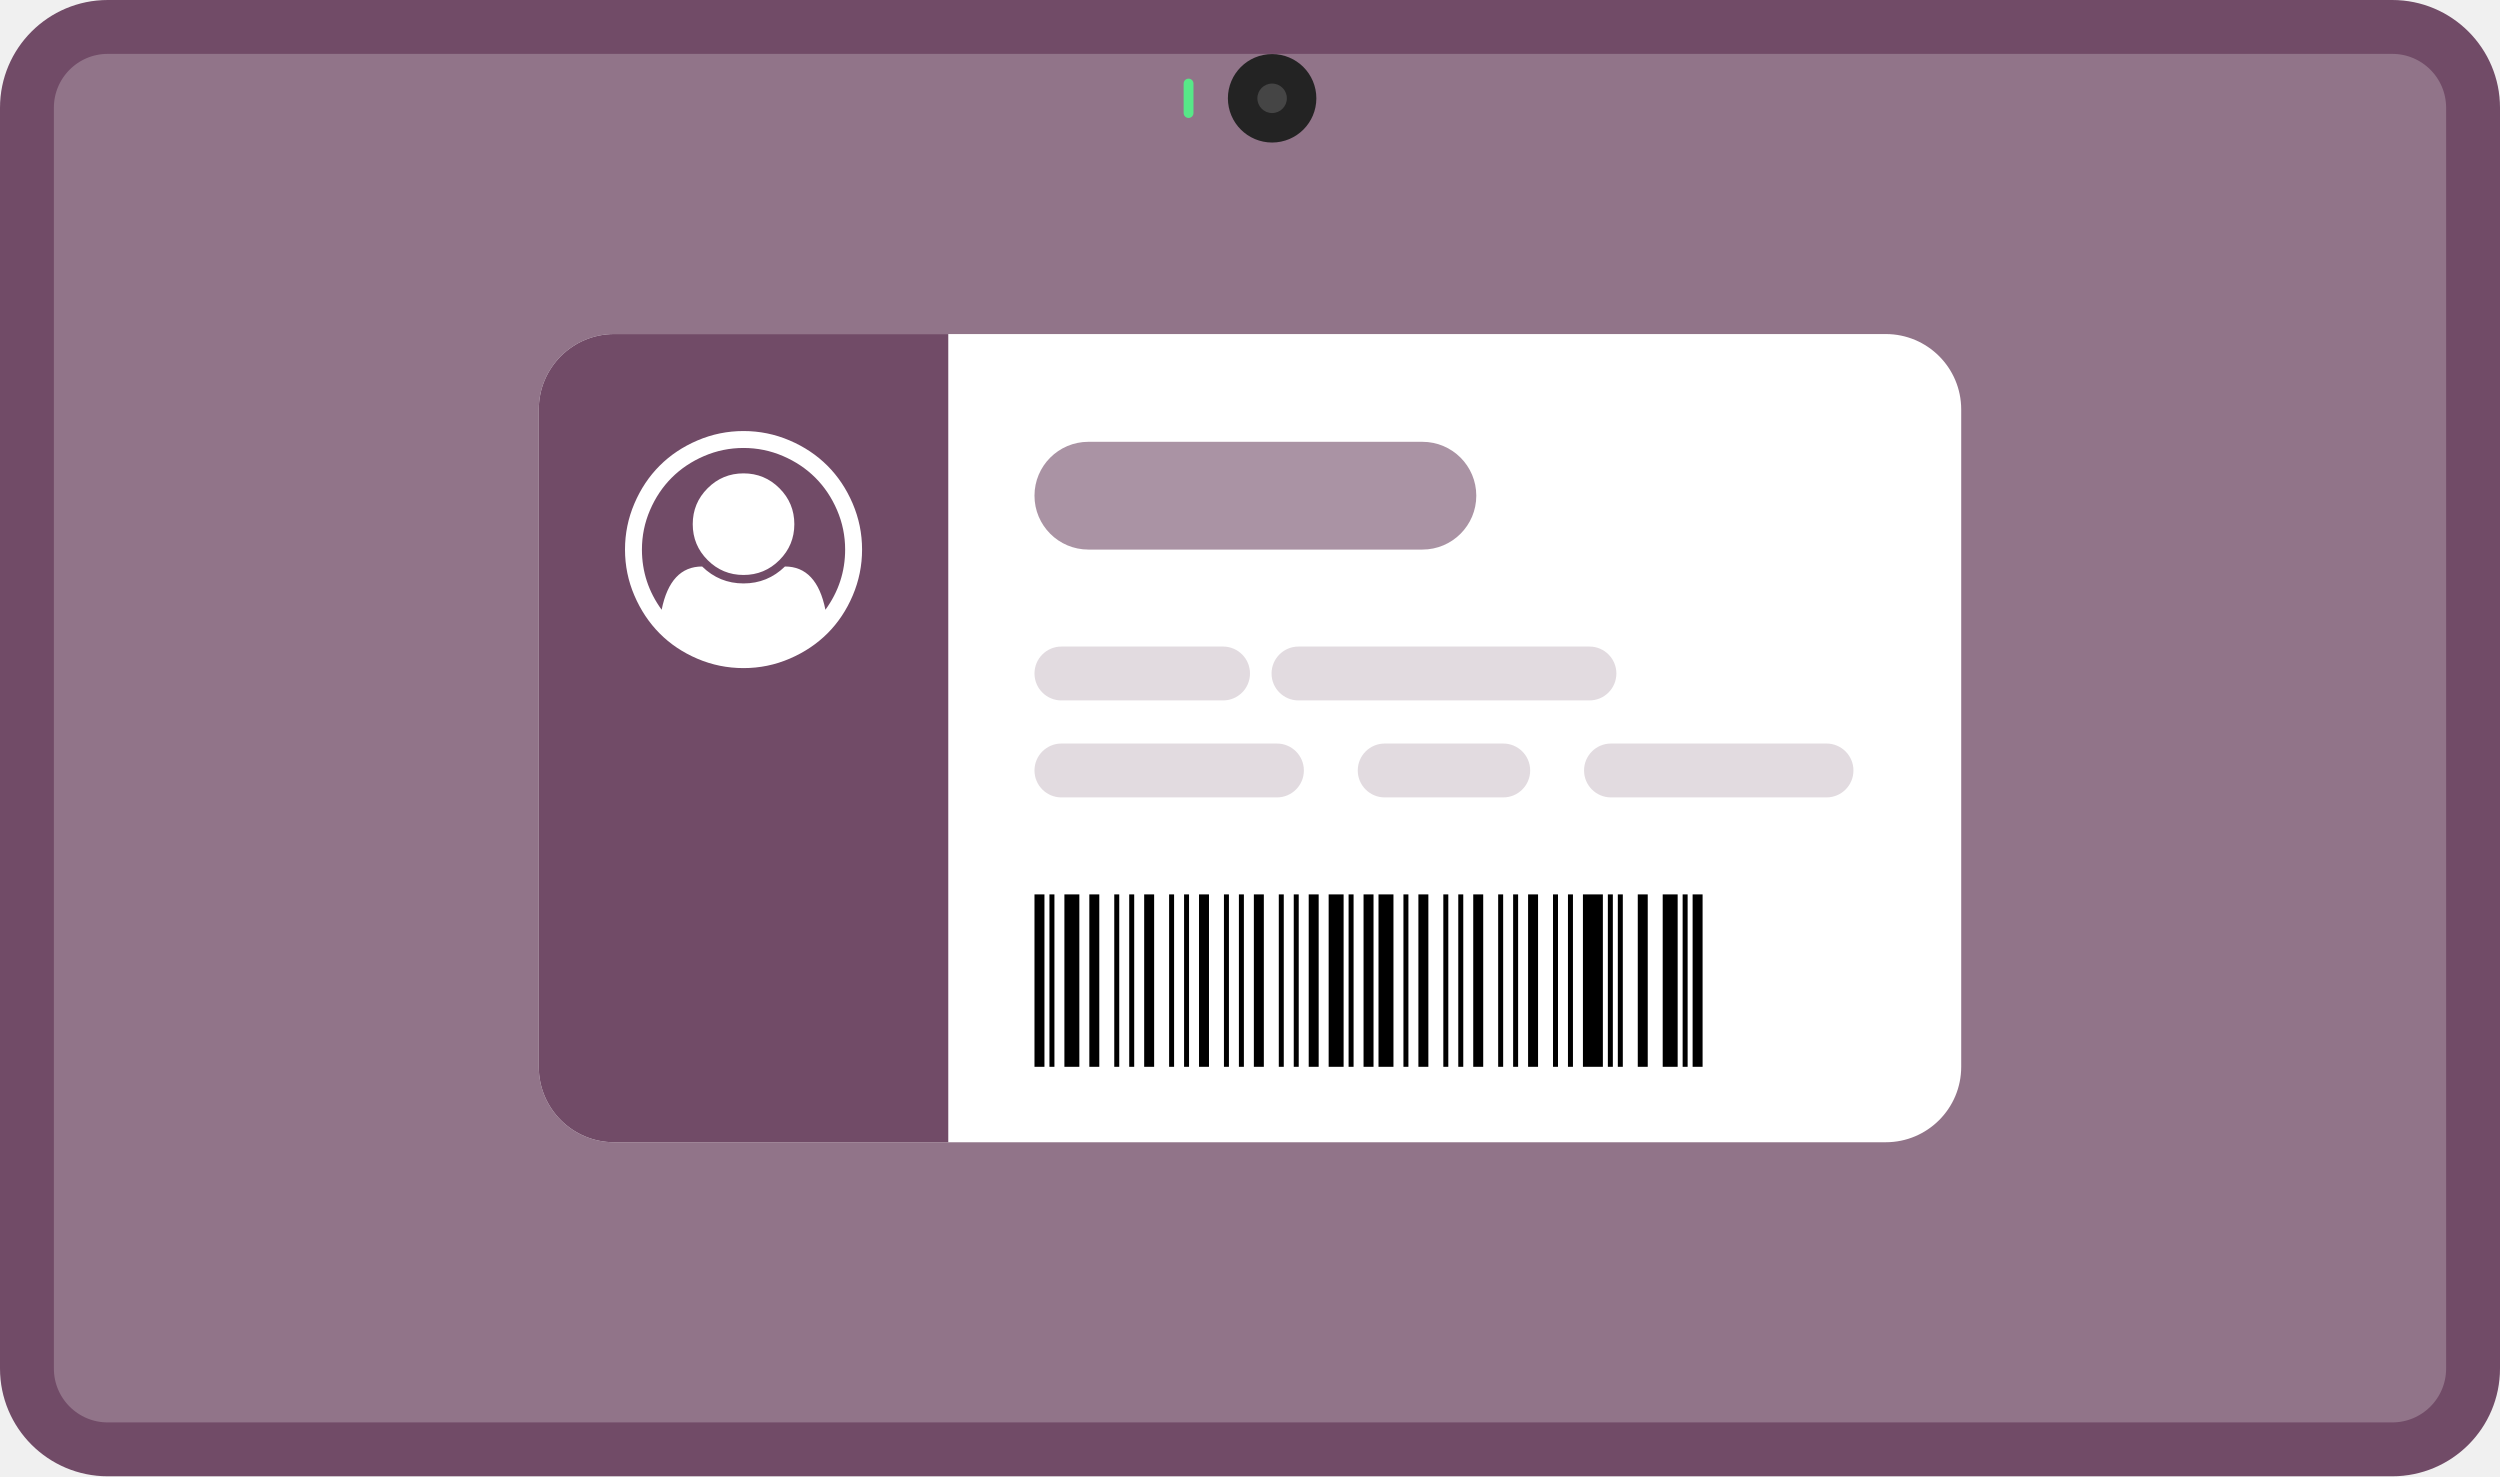
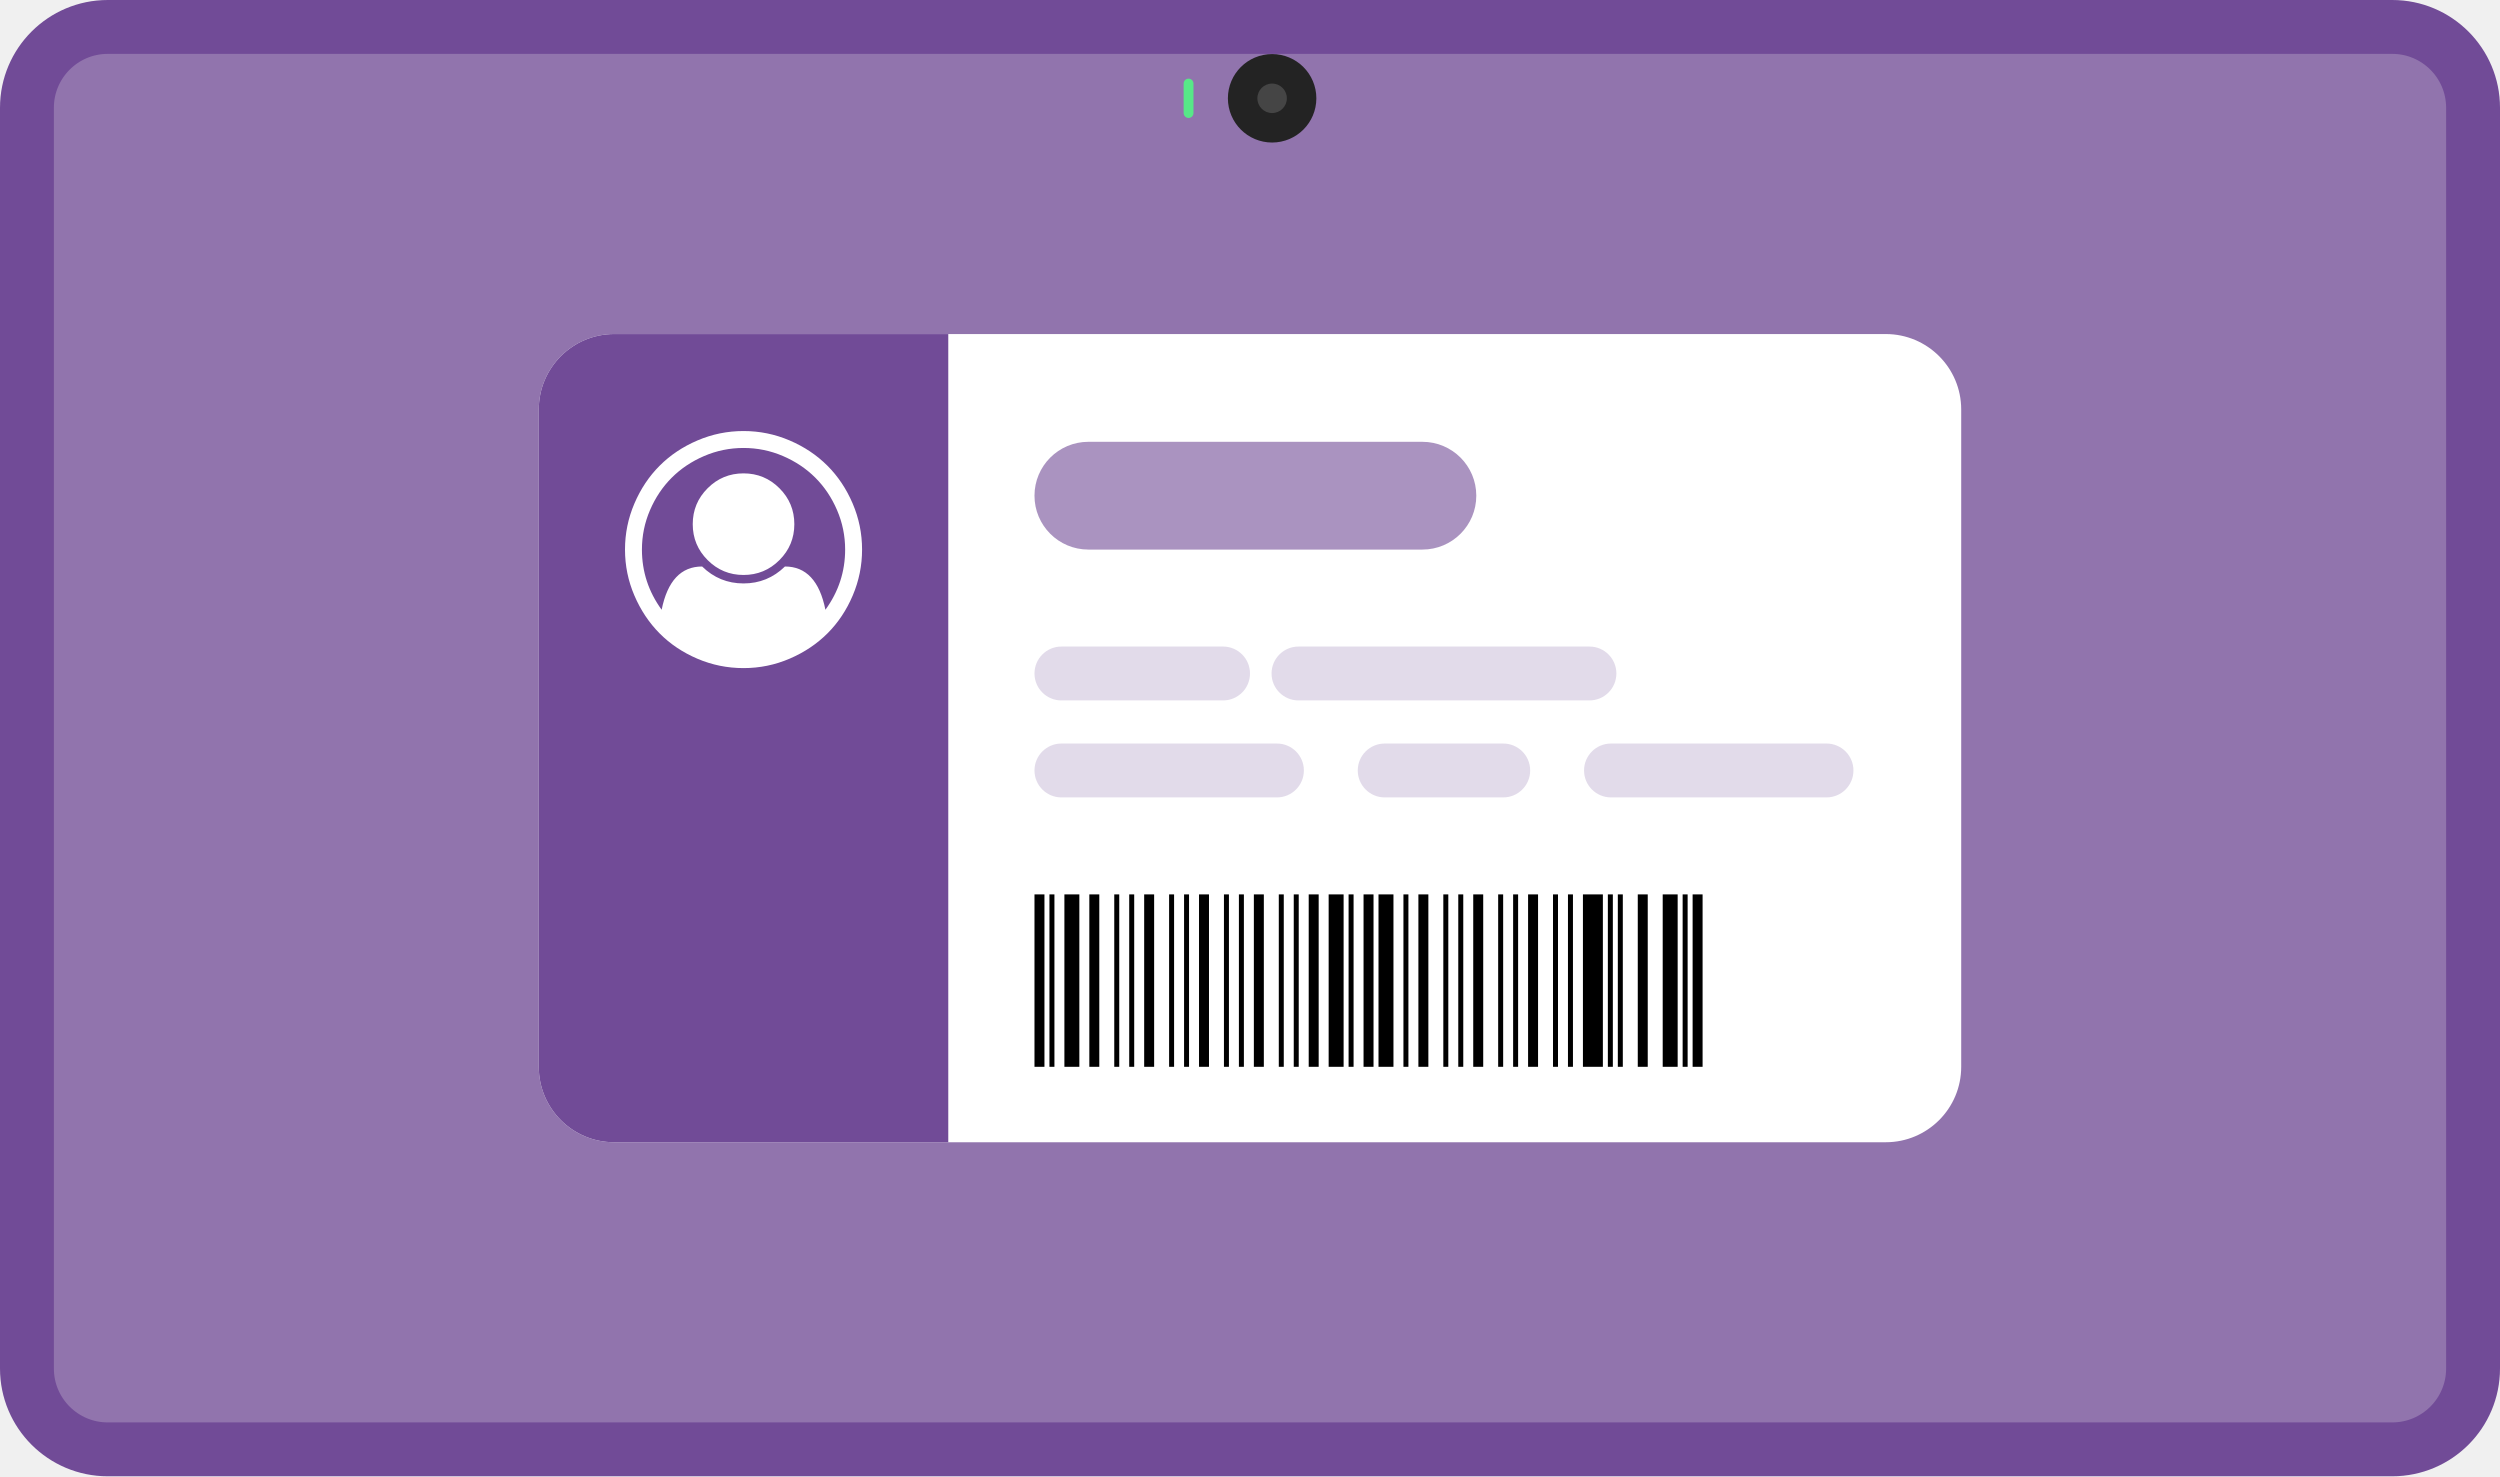
<svg xmlns="http://www.w3.org/2000/svg" width="232" height="137" viewBox="0 0 232 137" fill="none">
-   <path d="M10 2.5H222C226.142 2.5 229.5 5.858 229.5 10V127C229.5 131.142 226.142 134.5 222 134.5H10C5.858 134.5 2.5 131.142 2.5 127V10C2.5 5.858 5.858 2.5 10 2.5Z" fill="#714B67" fill-opacity="0.75" stroke="#714B67" stroke-width="5" />
+   <path d="M10 2.5H222C226.142 2.5 229.5 5.858 229.5 10V127C229.5 131.142 226.142 134.5 222 134.5H10C5.858 134.5 2.5 131.142 2.5 127V10C2.5 5.858 5.858 2.5 10 2.5Z" fill="#714B97" fill-opacity="0.75" stroke="#714B97" stroke-width="5" />
  <mask id="path-3-inside-1_11_84" fill="white">
    <rect x="129" width="17.79" height="26" rx="4" transform="rotate(90 129 0)" />
  </mask>
  <rect x="129" width="17.79" height="26" rx="4" transform="rotate(90 129 0)" fill="#303030" stroke="#373737" stroke-width="12" mask="url(#path-3-inside-1_11_84)" />
  <circle cx="118.053" cy="9.123" r="2.105" transform="rotate(90 118.053 9.12278)" fill="#F58787" stroke="#232323" stroke-width="4" />
  <circle cx="118.053" cy="9.123" r="1.368" transform="rotate(90 118.053 9.12282)" fill="#454545" />
  <rect x="110.754" y="7.298" width="3.649" height="0.912" rx="0.456" transform="rotate(90 110.754 7.29822)" fill="#57E888" />
  <rect x="50" y="31" width="132" height="75" rx="7" fill="white" />
  <path d="M96.925 83H96V99H96.925V83Z" fill="black" />
  <path d="M97.851 83H97.388V99H97.851V83Z" fill="black" />
  <path d="M100.164 83H98.776V99H100.164V83Z" fill="black" />
  <path d="M102.015 83H101.09V99H102.015V83Z" fill="black" />
  <path d="M103.866 83H103.403V99H103.866V83Z" fill="black" />
  <path d="M105.254 83H104.791V99H105.254V83Z" fill="black" />
  <path d="M107.104 83H106.179V99H107.104V83Z" fill="black" />
  <path d="M108.955 83H108.493V99H108.955V83Z" fill="black" />
  <path d="M110.343 83H109.881V99H110.343V83Z" fill="black" />
  <path d="M112.194 83H111.269V99H112.194V83Z" fill="black" />
  <path d="M114.045 83H113.582V99H114.045V83Z" fill="black" />
  <path d="M115.433 83H114.97V99H115.433V83Z" fill="black" />
  <path d="M117.284 83H116.358V99H117.284V83Z" fill="black" />
  <path d="M119.134 83H118.672V99H119.134V83Z" fill="black" />
  <path d="M120.522 83H120.06V99H120.522V83Z" fill="black" />
  <path d="M122.373 83H121.448V99H122.373V83Z" fill="black" />
  <path d="M124.687 83H123.299V99H124.687V83Z" fill="black" />
  <path d="M125.612 83H125.149V99H125.612V83Z" fill="black" />
  <path d="M127.463 83H126.537V99H127.463V83Z" fill="black" />
  <path d="M129.313 83H127.925V99H129.313V83Z" fill="black" />
  <path d="M130.701 83H130.239V99H130.701V83Z" fill="black" />
  <path d="M132.552 83H131.627V99H132.552V83Z" fill="black" />
  <path d="M134.403 83H133.94V99H134.403V83Z" fill="black" />
  <path d="M135.791 83H135.328V99H135.791V83Z" fill="black" />
  <path d="M137.642 83H136.716V99H137.642V83Z" fill="black" />
  <path d="M139.493 83H139.03V99H139.493V83Z" fill="black" />
  <path d="M140.881 83H140.418V99H140.881V83Z" fill="black" />
  <path d="M142.731 83H141.806V99H142.731V83Z" fill="black" />
  <path d="M144.582 83H144.119V99H144.582V83Z" fill="black" />
  <path d="M145.97 83H145.507V99H145.97V83Z" fill="black" />
  <path d="M148.746 83H146.896V99H148.746V83Z" fill="black" />
  <path d="M149.672 83H149.209V99H149.672V83Z" fill="black" />
  <path d="M150.597 83H150.134V99H150.597V83Z" fill="black" />
  <path d="M152.91 83H151.985V99H152.91V83Z" fill="black" />
  <path d="M155.687 83H154.299V99H155.687V83Z" fill="black" />
  <path d="M156.612 83H156.149V99H156.612V83Z" fill="black" />
  <path d="M158 83H157.075V99H158V83Z" fill="black" />
-   <path d="M50 38C50 34.134 53.134 31 57 31H88V106H57C53.134 106 50 102.866 50 99V38Z" fill="#714B67" />
-   <rect x="96" y="41" width="41" height="10" rx="5" fill="#714B67" fill-opacity="0.6" />
-   <rect x="96" y="60" width="20" height="5" rx="2.5" fill="#714B67" fill-opacity="0.2" />
-   <rect x="118" y="60" width="32" height="5" rx="2.5" fill="#714B67" fill-opacity="0.2" />
-   <rect x="96" y="69" width="25" height="5" rx="2.5" fill="#714B67" fill-opacity="0.2" />
-   <rect x="126" y="69" width="16" height="5" rx="2.5" fill="#714B67" fill-opacity="0.2" />
-   <rect x="147" y="69" width="25" height="5" rx="2.5" fill="#714B67" fill-opacity="0.2" />
+   <path d="M50 38C50 34.134 53.134 31 57 31H88V106H57C53.134 106 50 102.866 50 99V38Z" fill="#714B97" />
+   <rect x="96" y="41" width="41" height="10" rx="5" fill="#714B97" fill-opacity="0.6" />
+   <rect x="96" y="60" width="20" height="5" rx="2.5" fill="#714B97" fill-opacity="0.2" />
+   <rect x="118" y="60" width="32" height="5" rx="2.5" fill="#714B97" fill-opacity="0.2" />
+   <rect x="96" y="69" width="25" height="5" rx="2.5" fill="#714B97" fill-opacity="0.2" />
+   <rect x="126" y="69" width="16" height="5" rx="2.5" fill="#714B97" fill-opacity="0.2" />
+   <rect x="147" y="69" width="25" height="5" rx="2.5" fill="#714B97" fill-opacity="0.2" />
  <path d="M69 40C70.49 40 71.914 40.291 73.272 40.872C74.631 41.453 75.801 42.234 76.784 43.217C77.766 44.199 78.547 45.369 79.128 46.728C79.709 48.086 80 49.51 80 51C80 52.481 79.712 53.901 79.135 55.26C78.558 56.619 77.778 57.789 76.796 58.771C75.814 59.753 74.643 60.537 73.285 61.122C71.926 61.707 70.498 62 69 62C67.502 62 66.074 61.709 64.715 61.128C63.357 60.547 62.188 59.764 61.21 58.777C60.232 57.791 59.453 56.621 58.872 55.266C58.291 53.912 58 52.49 58 51C58 49.51 58.291 48.086 58.872 46.728C59.453 45.369 60.234 44.199 61.217 43.217C62.199 42.234 63.369 41.453 64.728 40.872C66.086 40.291 67.51 40 69 40ZM76.599 56.586C77.819 54.908 78.429 53.046 78.429 51C78.429 49.723 78.179 48.504 77.68 47.342C77.18 46.179 76.509 45.177 75.666 44.334C74.823 43.491 73.821 42.82 72.659 42.32C71.496 41.821 70.277 41.571 69 41.571C67.723 41.571 66.504 41.821 65.341 42.32C64.179 42.82 63.177 43.491 62.334 44.334C61.491 45.177 60.82 46.179 60.32 47.342C59.821 48.504 59.571 49.723 59.571 51C59.571 53.046 60.181 54.908 61.401 56.586C61.941 53.91 63.193 52.571 65.157 52.571C66.23 53.619 67.51 54.143 69 54.143C70.49 54.143 71.77 53.619 72.843 52.571C74.807 52.571 76.059 53.91 76.599 56.586ZM73.714 48.643C73.714 47.342 73.254 46.23 72.333 45.31C71.412 44.389 70.301 43.929 69 43.929C67.699 43.929 66.588 44.389 65.667 45.31C64.746 46.23 64.286 47.342 64.286 48.643C64.286 49.944 64.746 51.055 65.667 51.976C66.588 52.897 67.699 53.357 69 53.357C70.301 53.357 71.412 52.897 72.333 51.976C73.254 51.055 73.714 49.944 73.714 48.643Z" fill="white" />
</svg>
